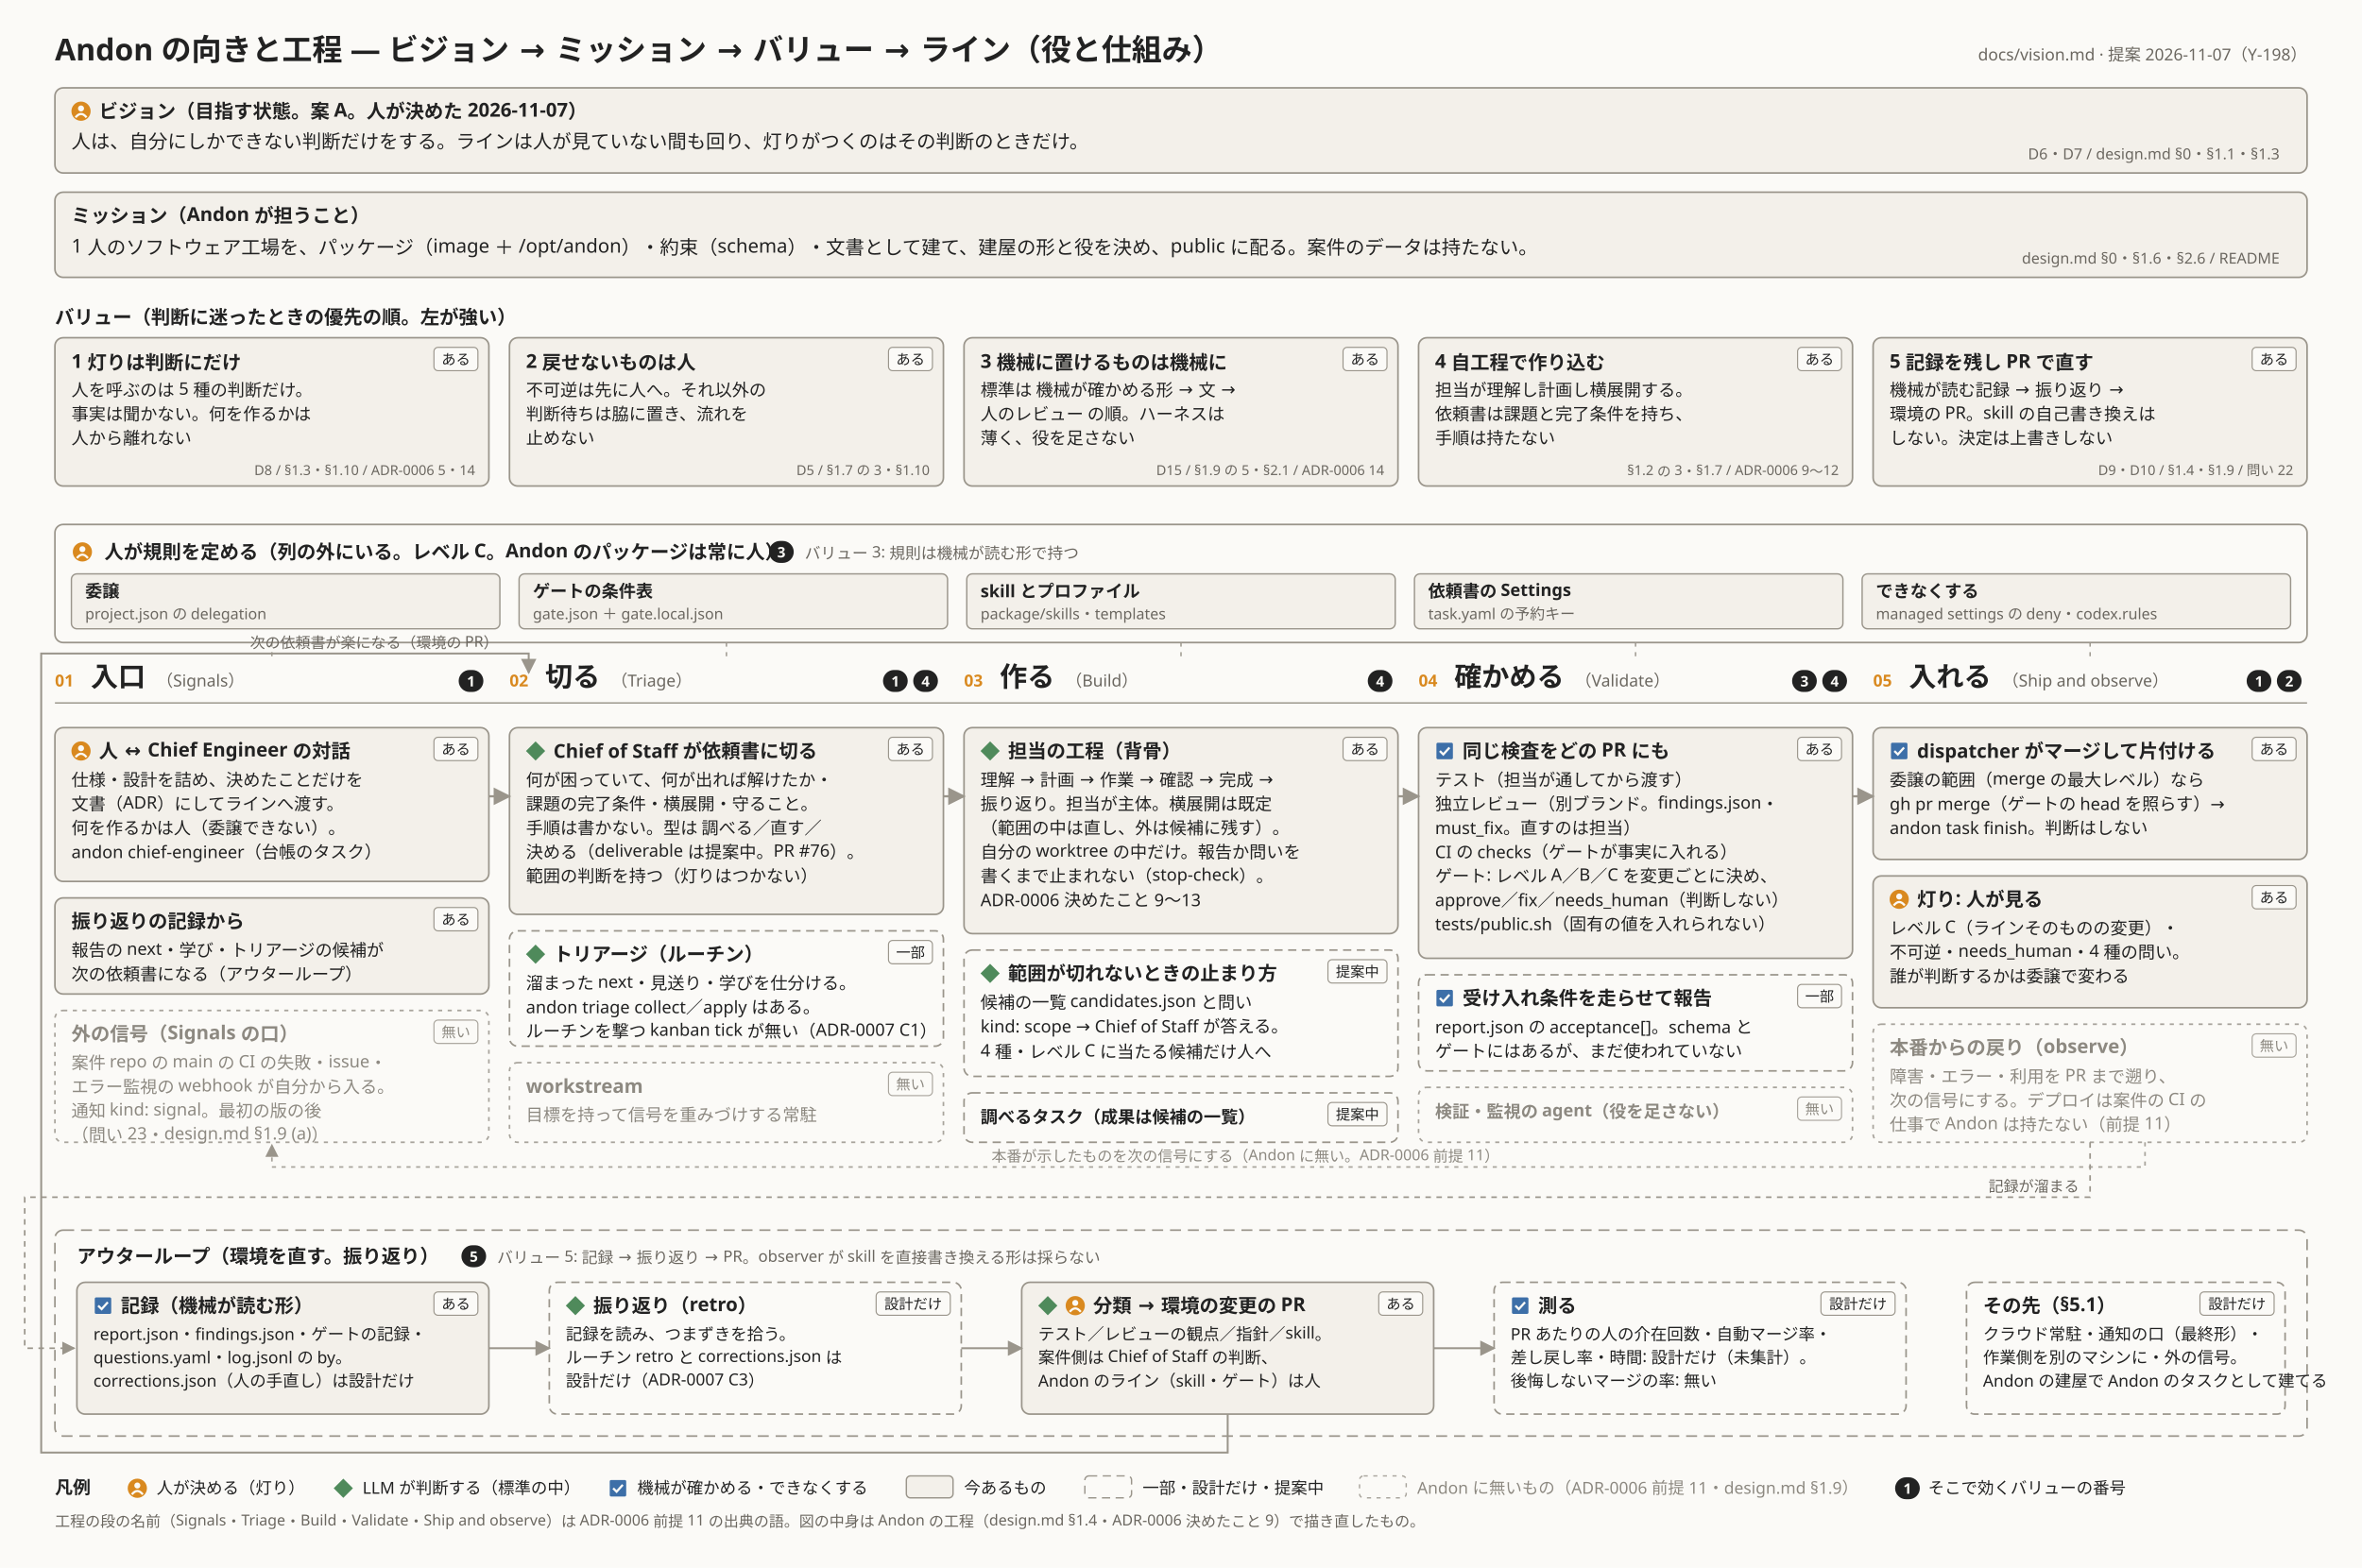
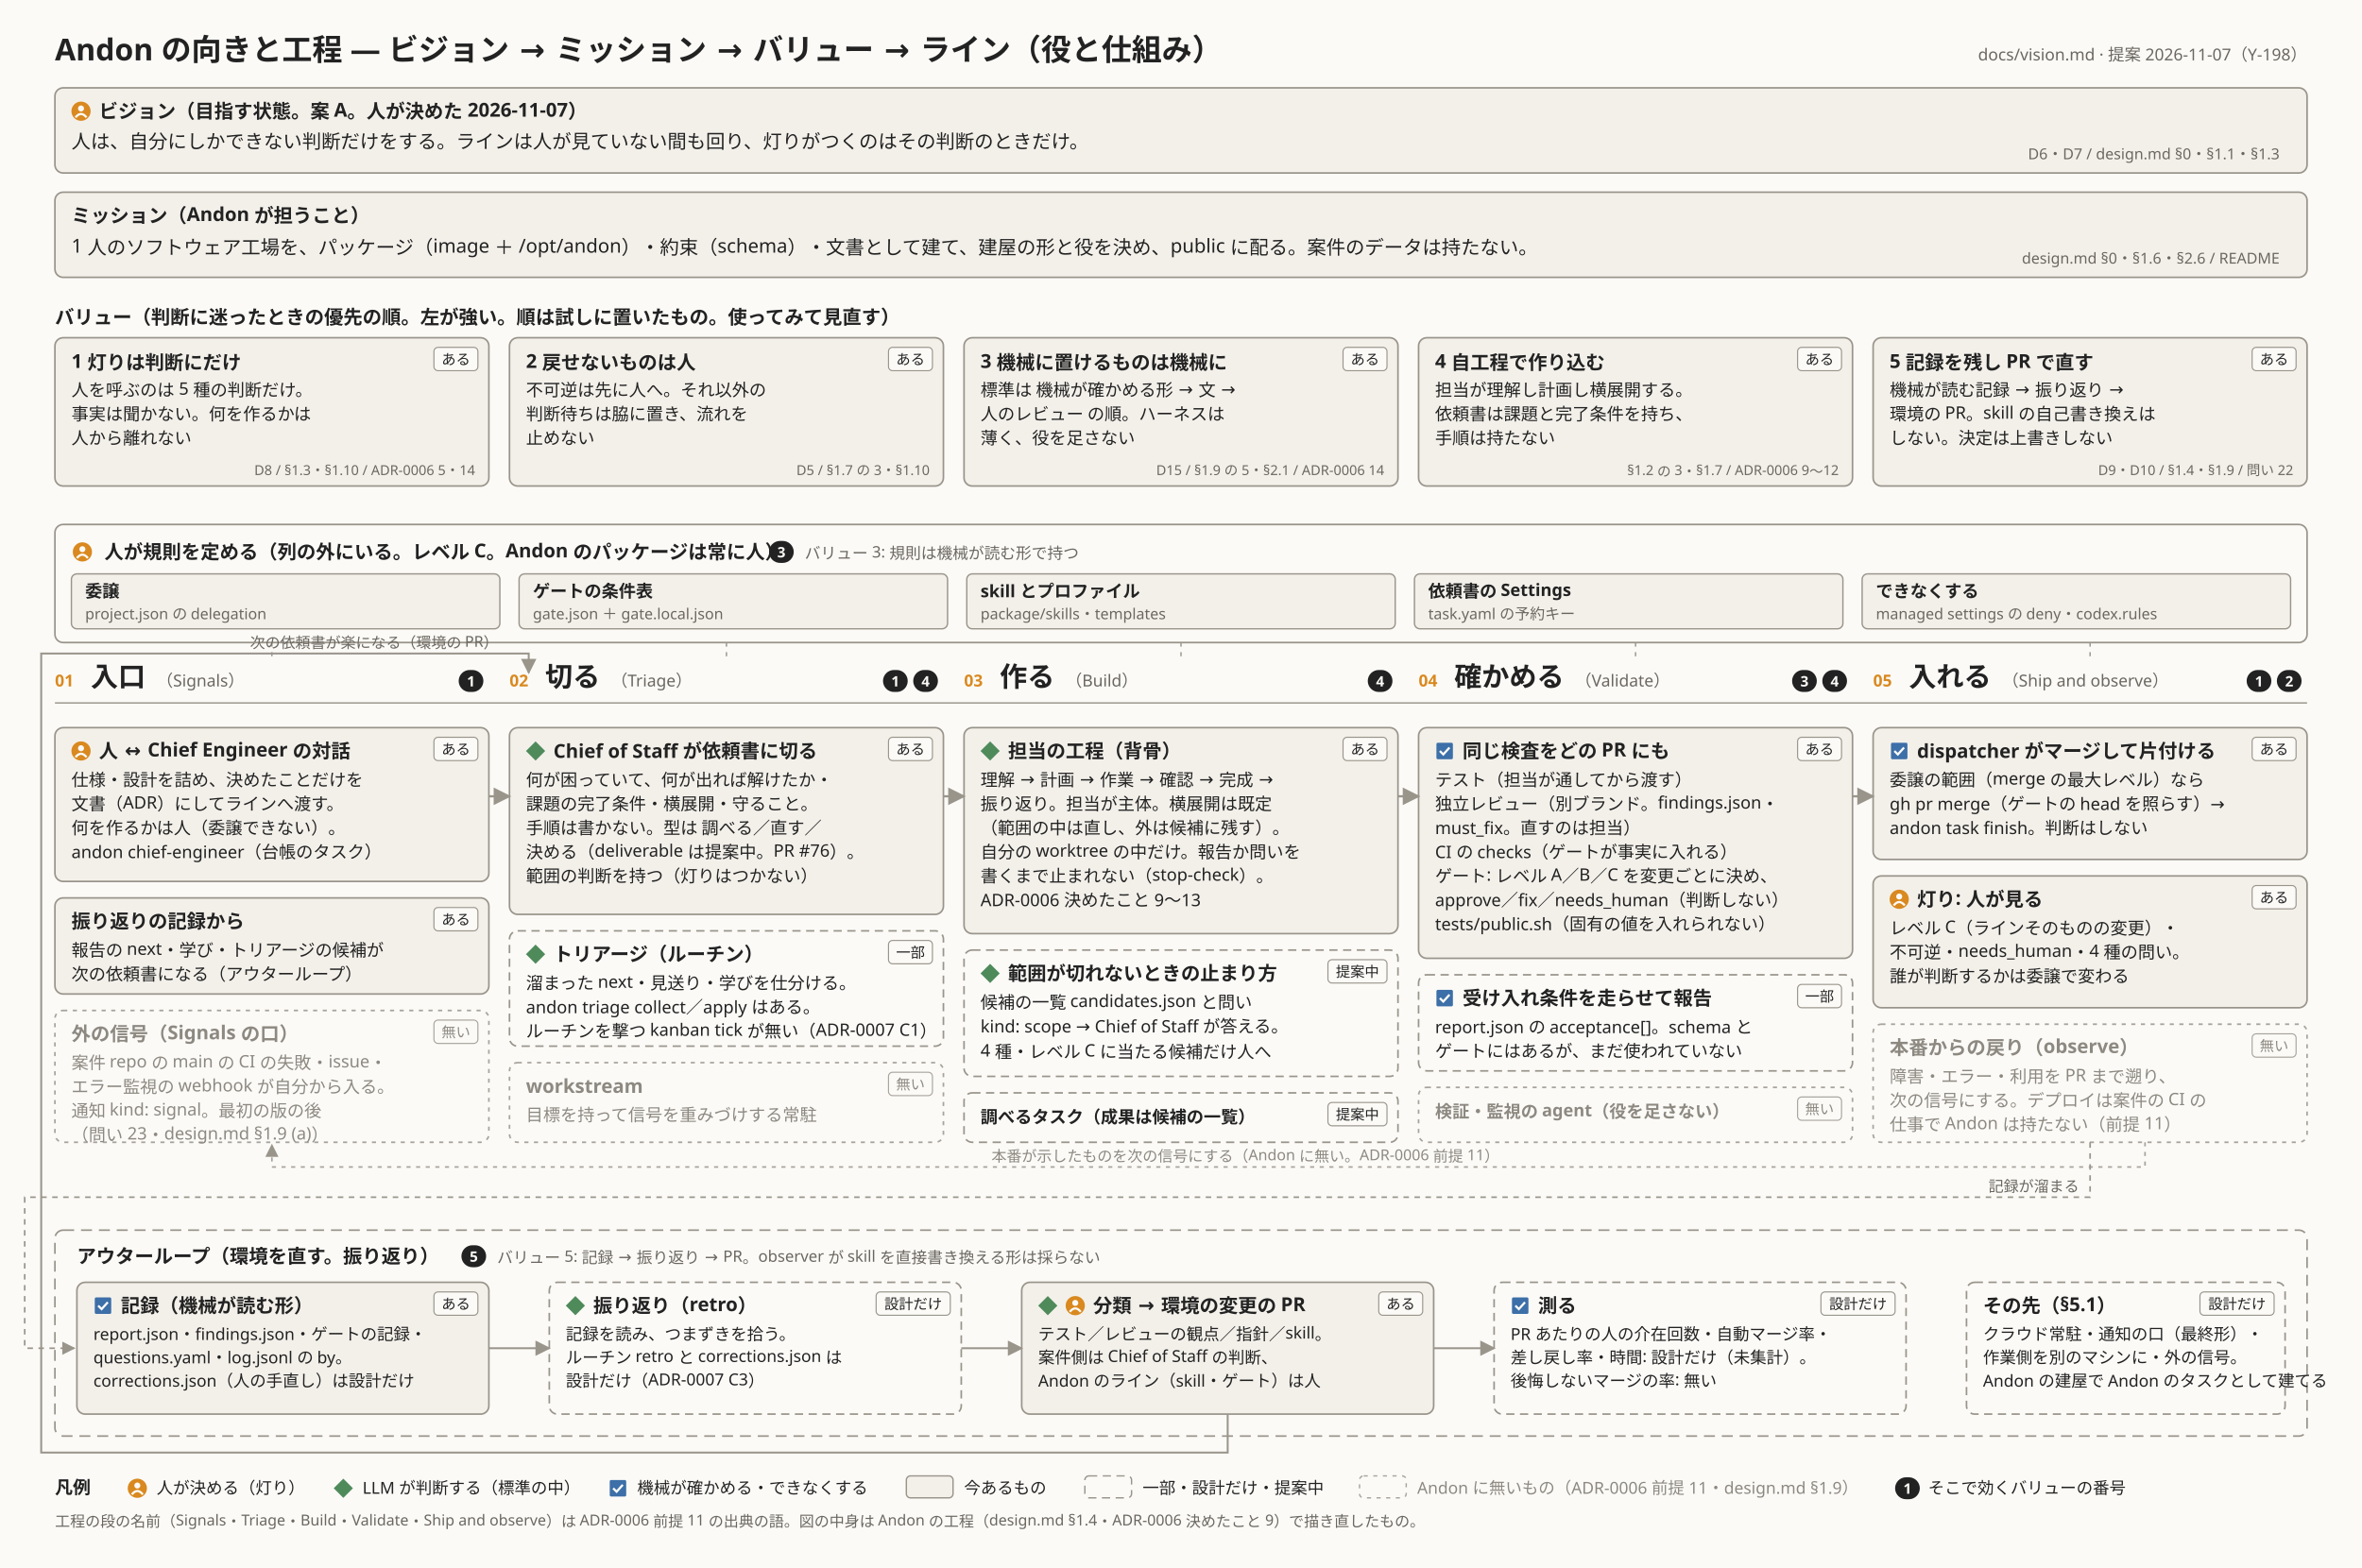
<svg xmlns="http://www.w3.org/2000/svg" width="1720" height="1142" viewBox="0 0 1720 1142" font-family="sans-serif">
  <defs>
    <marker id="ah" viewBox="0 0 10 10" refX="9" refY="5" markerWidth="8" markerHeight="8" orient="auto-start-reverse">
      <path d="M0 0 L10 5 L0 10 z" fill="#9a958b" />
    </marker>
  </defs>
  <rect width="1720" height="1142" fill="#fbfaf7" />
  <text x="40" y="44" font-size="22" font-weight="bold" fill="#222222" text-anchor="start" font-family="sans-serif">Andon の向きと工程 — ビジョン → ミッション → バリュー → ライン（役と仕組み）</text>
  <text x="1680" y="44" font-size="12" font-weight="normal" fill="#6b6760" text-anchor="end" font-family="sans-serif">docs/vision.md · 提案 2026-11-07（Y-198）</text>
  <rect x="40" y="64" width="1640" height="62" rx="6" fill="#f3f0ea" stroke="#9a958b" stroke-width="1.2" />
  <circle cx="59" cy="81" r="7" fill="#d9891f" />
  <circle cx="59" cy="79" r="2.2" fill="#fbfaf7" />
  <path d="M55 85.5 q4 -5 8 0" stroke="#fbfaf7" stroke-width="1.6" fill="none" />
  <text x="72" y="86" font-size="14" font-weight="bold" fill="#222222" text-anchor="start" font-family="sans-serif">ビジョン（目指す状態。案 A。人が決めた 2026-11-07）</text>
  <text x="52" y="108" font-size="14" font-weight="normal" fill="#222222" text-anchor="start" font-family="sans-serif">人は、自分にしかできない判断だけをする。ラインは人が見ていない間も回り、灯りがつくのはその判断のときだけ。</text>
  <text x="1660" y="116" font-size="11" font-weight="normal" fill="#6b6760" text-anchor="end" font-family="sans-serif">D6・D7 / design.md §0・§1.1・§1.3</text>
  <rect x="40" y="140" width="1640" height="62" rx="6" fill="#f3f0ea" stroke="#9a958b" stroke-width="1.2" />
  <text x="52" y="162" font-size="14" font-weight="bold" fill="#222222" text-anchor="start" font-family="sans-serif">ミッション（Andon が担うこと）</text>
  <text x="52" y="184" font-size="14" font-weight="normal" fill="#222222" text-anchor="start" font-family="sans-serif">1 人のソフトウェア工場を、パッケージ（image ＋ /opt/andon）・約束（schema）・文書として建て、建屋の形と役を決め、public に配る。案件のデータは持たない。</text>
  <text x="1660" y="192" font-size="11" font-weight="normal" fill="#6b6760" text-anchor="end" font-family="sans-serif">design.md §0・§1.6・§2.6 / README</text>
-   <text x="40" y="236" font-size="14" font-weight="bold" fill="#222222" text-anchor="start" font-family="sans-serif">バリュー（判断に迷ったときの優先の順。左が強い）</text>
+   <text x="40" y="236" font-size="14" font-weight="bold" fill="#222222" text-anchor="start" font-family="sans-serif">バリュー（判断に迷ったときの優先の順。左が強い。順は試しに置いたもの。使ってみて見直す）</text>
  <rect x="40" y="246" width="316" height="108" rx="6" fill="#f3f0ea" stroke="#9a958b" stroke-width="1.2" />
  <rect x="316" y="253" width="32" height="17" rx="3" fill="#fbfaf7" stroke="#9a958b" stroke-width="0.8" />
  <text x="332.0" y="265.5" font-size="10.5" font-weight="normal" fill="#222222" text-anchor="middle" font-family="sans-serif">ある</text>
  <text x="52" y="268" font-size="14" font-weight="bold" fill="#222222" text-anchor="start" font-family="sans-serif">1 灯りは判断にだけ</text>
  <text x="52" y="288.5" font-size="12.5" font-weight="normal" fill="#222222" text-anchor="start" font-family="sans-serif">人を呼ぶのは 5 種の判断だけ。</text>
  <text x="52" y="306.0" font-size="12.5" font-weight="normal" fill="#222222" text-anchor="start" font-family="sans-serif">事実は聞かない。何を作るかは</text>
  <text x="52" y="323.5" font-size="12.5" font-weight="normal" fill="#222222" text-anchor="start" font-family="sans-serif">人から離れない</text>
  <text x="346" y="346" font-size="10" font-weight="normal" fill="#6b6760" text-anchor="end" font-family="sans-serif">D8 / §1.3・§1.10 / ADR-0006 5・14</text>
  <rect x="371" y="246" width="316" height="108" rx="6" fill="#f3f0ea" stroke="#9a958b" stroke-width="1.2" />
  <rect x="647" y="253" width="32" height="17" rx="3" fill="#fbfaf7" stroke="#9a958b" stroke-width="0.8" />
  <text x="663.0" y="265.5" font-size="10.5" font-weight="normal" fill="#222222" text-anchor="middle" font-family="sans-serif">ある</text>
  <text x="383" y="268" font-size="14" font-weight="bold" fill="#222222" text-anchor="start" font-family="sans-serif">2 戻せないものは人</text>
  <text x="383" y="288.5" font-size="12.5" font-weight="normal" fill="#222222" text-anchor="start" font-family="sans-serif">不可逆は先に人へ。それ以外の</text>
  <text x="383" y="306.0" font-size="12.5" font-weight="normal" fill="#222222" text-anchor="start" font-family="sans-serif">判断待ちは脇に置き、流れを</text>
  <text x="383" y="323.5" font-size="12.5" font-weight="normal" fill="#222222" text-anchor="start" font-family="sans-serif">止めない</text>
  <text x="677" y="346" font-size="10" font-weight="normal" fill="#6b6760" text-anchor="end" font-family="sans-serif">D5 / §1.7 の 3・§1.10</text>
  <rect x="702" y="246" width="316" height="108" rx="6" fill="#f3f0ea" stroke="#9a958b" stroke-width="1.2" />
  <rect x="978" y="253" width="32" height="17" rx="3" fill="#fbfaf7" stroke="#9a958b" stroke-width="0.8" />
  <text x="994.0" y="265.5" font-size="10.5" font-weight="normal" fill="#222222" text-anchor="middle" font-family="sans-serif">ある</text>
  <text x="714" y="268" font-size="14" font-weight="bold" fill="#222222" text-anchor="start" font-family="sans-serif">3 機械に置けるものは機械に</text>
  <text x="714" y="288.5" font-size="12.5" font-weight="normal" fill="#222222" text-anchor="start" font-family="sans-serif">標準は 機械が確かめる形 → 文 →</text>
  <text x="714" y="306.0" font-size="12.5" font-weight="normal" fill="#222222" text-anchor="start" font-family="sans-serif">人のレビュー の順。ハーネスは</text>
  <text x="714" y="323.5" font-size="12.5" font-weight="normal" fill="#222222" text-anchor="start" font-family="sans-serif">薄く、役を足さない</text>
  <text x="1008" y="346" font-size="10" font-weight="normal" fill="#6b6760" text-anchor="end" font-family="sans-serif">D15 / §1.9 の 5・§2.1 / ADR-0006 14</text>
  <rect x="1033" y="246" width="316" height="108" rx="6" fill="#f3f0ea" stroke="#9a958b" stroke-width="1.2" />
  <rect x="1309" y="253" width="32" height="17" rx="3" fill="#fbfaf7" stroke="#9a958b" stroke-width="0.8" />
  <text x="1325.0" y="265.5" font-size="10.5" font-weight="normal" fill="#222222" text-anchor="middle" font-family="sans-serif">ある</text>
  <text x="1045" y="268" font-size="14" font-weight="bold" fill="#222222" text-anchor="start" font-family="sans-serif">4 自工程で作り込む</text>
  <text x="1045" y="288.5" font-size="12.5" font-weight="normal" fill="#222222" text-anchor="start" font-family="sans-serif">担当が理解し計画し横展開する。</text>
  <text x="1045" y="306.0" font-size="12.5" font-weight="normal" fill="#222222" text-anchor="start" font-family="sans-serif">依頼書は課題と完了条件を持ち、</text>
  <text x="1045" y="323.5" font-size="12.5" font-weight="normal" fill="#222222" text-anchor="start" font-family="sans-serif">手順は持たない</text>
  <text x="1339" y="346" font-size="10" font-weight="normal" fill="#6b6760" text-anchor="end" font-family="sans-serif">§1.2 の 3・§1.7 / ADR-0006 9〜12</text>
  <rect x="1364" y="246" width="316" height="108" rx="6" fill="#f3f0ea" stroke="#9a958b" stroke-width="1.2" />
  <rect x="1640" y="253" width="32" height="17" rx="3" fill="#fbfaf7" stroke="#9a958b" stroke-width="0.8" />
  <text x="1656.0" y="265.5" font-size="10.5" font-weight="normal" fill="#222222" text-anchor="middle" font-family="sans-serif">ある</text>
  <text x="1376" y="268" font-size="14" font-weight="bold" fill="#222222" text-anchor="start" font-family="sans-serif">5 記録を残し PR で直す</text>
  <text x="1376" y="288.5" font-size="12.5" font-weight="normal" fill="#222222" text-anchor="start" font-family="sans-serif">機械が読む記録 → 振り返り →</text>
  <text x="1376" y="306.0" font-size="12.5" font-weight="normal" fill="#222222" text-anchor="start" font-family="sans-serif">環境の PR。skill の自己書き換えは</text>
  <text x="1376" y="323.5" font-size="12.5" font-weight="normal" fill="#222222" text-anchor="start" font-family="sans-serif">しない。決定は上書きしない</text>
  <text x="1670" y="346" font-size="10" font-weight="normal" fill="#6b6760" text-anchor="end" font-family="sans-serif">D9・D10 / §1.4・§1.9 / 問い 22</text>
  <rect x="40" y="382" width="1640" height="86" rx="6" fill="none" stroke="#9a958b" stroke-width="1.2" />
  <circle cx="60" cy="402" r="7" fill="#d9891f" />
  <circle cx="60" cy="400" r="2.2" fill="#fbfaf7" />
  <path d="M56 406.5 q4 -5 8 0" stroke="#fbfaf7" stroke-width="1.6" fill="none" />
  <text x="76" y="407" font-size="14" font-weight="bold" fill="#222222" text-anchor="start" font-family="sans-serif">人が規則を定める（列の外にいる。レベル C。Andon のパッケージは常に人）</text>
  <rect x="560" y="394" width="18" height="16" rx="8" fill="#222222" />
  <text x="569" y="406" font-size="10.5" font-weight="bold" fill="#fbfaf7" text-anchor="middle" font-family="sans-serif">3</text>
  <text x="586" y="407" font-size="11.5" font-weight="normal" fill="#6b6760" text-anchor="start" font-family="sans-serif">バリュー 3: 規則は機械が読む形で持つ</text>
  <rect x="52.0" y="418" width="312.0" height="40" rx="4" fill="#f3f0ea" stroke="#9a958b" stroke-width="1" />
  <text x="62.0" y="435" font-size="12.5" font-weight="bold" fill="#222222" text-anchor="start" font-family="sans-serif">委譲</text>
  <text x="62.0" y="451" font-size="11" font-weight="normal" fill="#6b6760" text-anchor="start" font-family="sans-serif">project.json の delegation</text>
  <rect x="378.0" y="418" width="312.0" height="40" rx="4" fill="#f3f0ea" stroke="#9a958b" stroke-width="1" />
  <text x="388.0" y="435" font-size="12.5" font-weight="bold" fill="#222222" text-anchor="start" font-family="sans-serif">ゲートの条件表</text>
  <text x="388.0" y="451" font-size="11" font-weight="normal" fill="#6b6760" text-anchor="start" font-family="sans-serif">gate.json ＋ gate.local.json</text>
  <rect x="704.0" y="418" width="312.0" height="40" rx="4" fill="#f3f0ea" stroke="#9a958b" stroke-width="1" />
  <text x="714.0" y="435" font-size="12.5" font-weight="bold" fill="#222222" text-anchor="start" font-family="sans-serif">skill とプロファイル</text>
  <text x="714.0" y="451" font-size="11" font-weight="normal" fill="#6b6760" text-anchor="start" font-family="sans-serif">package/skills・templates</text>
  <rect x="1030.0" y="418" width="312.0" height="40" rx="4" fill="#f3f0ea" stroke="#9a958b" stroke-width="1" />
  <text x="1040.0" y="435" font-size="12.5" font-weight="bold" fill="#222222" text-anchor="start" font-family="sans-serif">依頼書の Settings</text>
  <text x="1040.0" y="451" font-size="11" font-weight="normal" fill="#6b6760" text-anchor="start" font-family="sans-serif">task.yaml の予約キー</text>
  <rect x="1356.0" y="418" width="312.0" height="40" rx="4" fill="#f3f0ea" stroke="#9a958b" stroke-width="1" />
  <text x="1366.0" y="435" font-size="12.5" font-weight="bold" fill="#222222" text-anchor="start" font-family="sans-serif">できなくする</text>
  <text x="1366.0" y="451" font-size="11" font-weight="normal" fill="#6b6760" text-anchor="start" font-family="sans-serif">managed settings の deny・codex.rules</text>
  <path d="M198.0 468 L198.0 482" stroke="#9a958b" stroke-width="1" fill="none" stroke-dasharray="3,4" />
  <text x="40" y="500" font-size="12" font-weight="bold" fill="#d9891f" text-anchor="start" font-family="sans-serif">01</text>
  <text x="66" y="500" font-size="20" font-weight="bold" fill="#222222" text-anchor="start" font-family="sans-serif">入口</text>
  <text x="114" y="500" font-size="12" font-weight="normal" fill="#6b6760" text-anchor="start" font-family="sans-serif">（Signals）</text>
  <rect x="334" y="488" width="18" height="16" rx="8" fill="#222222" />
  <text x="343" y="500" font-size="10.5" font-weight="bold" fill="#fbfaf7" text-anchor="middle" font-family="sans-serif">1</text>
  <path d="M529.0 468 L529.0 482" stroke="#9a958b" stroke-width="1" fill="none" stroke-dasharray="3,4" />
  <text x="371" y="500" font-size="12" font-weight="bold" fill="#d9891f" text-anchor="start" font-family="sans-serif">02</text>
  <text x="397" y="500" font-size="20" font-weight="bold" fill="#222222" text-anchor="start" font-family="sans-serif">切る</text>
  <text x="445" y="500" font-size="12" font-weight="normal" fill="#6b6760" text-anchor="start" font-family="sans-serif">（Triage）</text>
  <rect x="643" y="488" width="18" height="16" rx="8" fill="#222222" />
  <text x="652" y="500" font-size="10.5" font-weight="bold" fill="#fbfaf7" text-anchor="middle" font-family="sans-serif">1</text>
  <rect x="665" y="488" width="18" height="16" rx="8" fill="#222222" />
  <text x="674" y="500" font-size="10.5" font-weight="bold" fill="#fbfaf7" text-anchor="middle" font-family="sans-serif">4</text>
  <path d="M860.0 468 L860.0 482" stroke="#9a958b" stroke-width="1" fill="none" stroke-dasharray="3,4" />
  <text x="702" y="500" font-size="12" font-weight="bold" fill="#d9891f" text-anchor="start" font-family="sans-serif">03</text>
  <text x="728" y="500" font-size="20" font-weight="bold" fill="#222222" text-anchor="start" font-family="sans-serif">作る</text>
  <text x="776" y="500" font-size="12" font-weight="normal" fill="#6b6760" text-anchor="start" font-family="sans-serif">（Build）</text>
  <rect x="996" y="488" width="18" height="16" rx="8" fill="#222222" />
  <text x="1005" y="500" font-size="10.5" font-weight="bold" fill="#fbfaf7" text-anchor="middle" font-family="sans-serif">4</text>
  <path d="M1191.0 468 L1191.0 482" stroke="#9a958b" stroke-width="1" fill="none" stroke-dasharray="3,4" />
  <text x="1033" y="500" font-size="12" font-weight="bold" fill="#d9891f" text-anchor="start" font-family="sans-serif">04</text>
  <text x="1059" y="500" font-size="20" font-weight="bold" fill="#222222" text-anchor="start" font-family="sans-serif">確かめる</text>
  <text x="1147" y="500" font-size="12" font-weight="normal" fill="#6b6760" text-anchor="start" font-family="sans-serif">（Validate）</text>
  <rect x="1305" y="488" width="18" height="16" rx="8" fill="#222222" />
  <text x="1314" y="500" font-size="10.5" font-weight="bold" fill="#fbfaf7" text-anchor="middle" font-family="sans-serif">3</text>
  <rect x="1327" y="488" width="18" height="16" rx="8" fill="#222222" />
  <text x="1336" y="500" font-size="10.5" font-weight="bold" fill="#fbfaf7" text-anchor="middle" font-family="sans-serif">4</text>
  <path d="M1522.0 468 L1522.0 482" stroke="#9a958b" stroke-width="1" fill="none" stroke-dasharray="3,4" />
  <text x="1364" y="500" font-size="12" font-weight="bold" fill="#d9891f" text-anchor="start" font-family="sans-serif">05</text>
  <text x="1390" y="500" font-size="20" font-weight="bold" fill="#222222" text-anchor="start" font-family="sans-serif">入れる</text>
  <text x="1458" y="500" font-size="12" font-weight="normal" fill="#6b6760" text-anchor="start" font-family="sans-serif">（Ship and observe）</text>
  <rect x="1636" y="488" width="18" height="16" rx="8" fill="#222222" />
  <text x="1645" y="500" font-size="10.5" font-weight="bold" fill="#fbfaf7" text-anchor="middle" font-family="sans-serif">1</text>
  <rect x="1658" y="488" width="18" height="16" rx="8" fill="#222222" />
  <text x="1667" y="500" font-size="10.5" font-weight="bold" fill="#fbfaf7" text-anchor="middle" font-family="sans-serif">2</text>
  <path d="M40 512 L1680 512" stroke="#9a958b" stroke-width="1" />
  <rect x="40" y="530" width="316" height="112" rx="6" fill="#f3f0ea" stroke="#9a958b" stroke-width="1.2" />
  <rect x="316" y="537" width="32" height="17" rx="3" fill="#fbfaf7" stroke="#9a958b" stroke-width="0.8" />
  <text x="332.0" y="549.5" font-size="10.5" font-weight="normal" fill="#222222" text-anchor="middle" font-family="sans-serif">ある</text>
  <circle cx="59" cy="547" r="7" fill="#d9891f" />
  <circle cx="59" cy="545" r="2.2" fill="#fbfaf7" />
  <path d="M55 551.5 q4 -5 8 0" stroke="#fbfaf7" stroke-width="1.6" fill="none" />
  <text x="72" y="552" font-size="14" font-weight="bold" fill="#222222" text-anchor="start" font-family="sans-serif">人 ↔ Chief Engineer の対話</text>
  <text x="52" y="572.5" font-size="12.5" font-weight="normal" fill="#222222" text-anchor="start" font-family="sans-serif">仕様・設計を詰め、決めたことだけを</text>
  <text x="52" y="590.0" font-size="12.5" font-weight="normal" fill="#222222" text-anchor="start" font-family="sans-serif">文書（ADR）にしてラインへ渡す。</text>
  <text x="52" y="607.5" font-size="12.5" font-weight="normal" fill="#222222" text-anchor="start" font-family="sans-serif">何を作るかは人（委譲できない）。</text>
  <text x="52" y="625.0" font-size="12.5" font-weight="normal" fill="#222222" text-anchor="start" font-family="sans-serif">andon chief-engineer（台帳のタスク）</text>
  <rect x="40" y="654" width="316" height="70" rx="6" fill="#f3f0ea" stroke="#9a958b" stroke-width="1.2" />
  <rect x="316" y="661" width="32" height="17" rx="3" fill="#fbfaf7" stroke="#9a958b" stroke-width="0.8" />
  <text x="332.0" y="673.5" font-size="10.5" font-weight="normal" fill="#222222" text-anchor="middle" font-family="sans-serif">ある</text>
  <text x="52" y="676" font-size="14" font-weight="bold" fill="#222222" text-anchor="start" font-family="sans-serif">振り返りの記録から</text>
  <text x="52" y="696.5" font-size="12.5" font-weight="normal" fill="#222222" text-anchor="start" font-family="sans-serif">報告の next・学び・トリアージの候補が</text>
  <text x="52" y="714.0" font-size="12.5" font-weight="normal" fill="#222222" text-anchor="start" font-family="sans-serif">次の依頼書になる（アウターループ）</text>
  <rect x="40" y="736" width="316" height="96" rx="6" fill="none" stroke="#a8a49c" stroke-width="1.2" stroke-dasharray="3,4" />
  <rect x="316" y="743" width="32" height="17" rx="3" fill="#fbfaf7" stroke="#a8a49c" stroke-width="0.8" />
  <text x="332.0" y="755.5" font-size="10.5" font-weight="normal" fill="#8d8981" text-anchor="middle" font-family="sans-serif">無い</text>
  <text x="52" y="758" font-size="14" font-weight="bold" fill="#8d8981" text-anchor="start" font-family="sans-serif">外の信号（Signals の口）</text>
  <text x="52" y="778.5" font-size="12.5" font-weight="normal" fill="#8d8981" text-anchor="start" font-family="sans-serif">案件 repo の main の CI の失敗・issue・</text>
  <text x="52" y="796.0" font-size="12.5" font-weight="normal" fill="#8d8981" text-anchor="start" font-family="sans-serif">エラー監視の webhook が自分から入る。</text>
  <text x="52" y="813.5" font-size="12.5" font-weight="normal" fill="#8d8981" text-anchor="start" font-family="sans-serif">通知 kind: signal。最初の版の後</text>
  <text x="52" y="831.0" font-size="12.5" font-weight="normal" fill="#8d8981" text-anchor="start" font-family="sans-serif">（問い 23・design.md §1.9 (a)）</text>
  <rect x="371" y="530" width="316" height="136" rx="6" fill="#f3f0ea" stroke="#9a958b" stroke-width="1.2" />
  <rect x="647" y="537" width="32" height="17" rx="3" fill="#fbfaf7" stroke="#9a958b" stroke-width="0.8" />
  <text x="663.0" y="549.5" font-size="10.5" font-weight="normal" fill="#222222" text-anchor="middle" font-family="sans-serif">ある</text>
  <path d="M390 540 L397 547 L390 554 L383 547 Z" fill="#4f8a5b" />
  <text x="403" y="552" font-size="14" font-weight="bold" fill="#222222" text-anchor="start" font-family="sans-serif">Chief of Staff が依頼書に切る</text>
  <text x="383" y="572.5" font-size="12.5" font-weight="normal" fill="#222222" text-anchor="start" font-family="sans-serif">何が困っていて、何が出れば解けたか・</text>
  <text x="383" y="590.0" font-size="12.5" font-weight="normal" fill="#222222" text-anchor="start" font-family="sans-serif">課題の完了条件・横展開・守ること。</text>
  <text x="383" y="607.5" font-size="12.5" font-weight="normal" fill="#222222" text-anchor="start" font-family="sans-serif">手順は書かない。型は 調べる／直す／</text>
  <text x="383" y="625.0" font-size="12.5" font-weight="normal" fill="#222222" text-anchor="start" font-family="sans-serif">決める（deliverable は提案中。PR #76）。</text>
  <text x="383" y="642.5" font-size="12.5" font-weight="normal" fill="#222222" text-anchor="start" font-family="sans-serif">範囲の判断を持つ（灯りはつかない）</text>
  <rect x="371" y="678" width="316" height="84" rx="6" fill="#fbfaf7" stroke="#9a958b" stroke-width="1.2" stroke-dasharray="6,4" />
  <rect x="647" y="685" width="32" height="17" rx="3" fill="#fbfaf7" stroke="#9a958b" stroke-width="0.8" />
  <text x="663.0" y="697.5" font-size="10.5" font-weight="normal" fill="#222222" text-anchor="middle" font-family="sans-serif">一部</text>
  <path d="M390 688 L397 695 L390 702 L383 695 Z" fill="#4f8a5b" />
  <text x="403" y="700" font-size="14" font-weight="bold" fill="#222222" text-anchor="start" font-family="sans-serif">トリアージ（ルーチン）</text>
  <text x="383" y="720.5" font-size="12.5" font-weight="normal" fill="#222222" text-anchor="start" font-family="sans-serif">溜まった next・見送り・学びを仕分ける。</text>
  <text x="383" y="738.0" font-size="12.5" font-weight="normal" fill="#222222" text-anchor="start" font-family="sans-serif">andon triage collect／apply はある。</text>
  <text x="383" y="755.5" font-size="12.5" font-weight="normal" fill="#222222" text-anchor="start" font-family="sans-serif">ルーチンを撃つ kanban tick が無い（ADR-0007 C1）</text>
  <rect x="371" y="774" width="316" height="58" rx="6" fill="none" stroke="#a8a49c" stroke-width="1.2" stroke-dasharray="3,4" />
  <rect x="647" y="781" width="32" height="17" rx="3" fill="#fbfaf7" stroke="#a8a49c" stroke-width="0.8" />
  <text x="663.0" y="793.5" font-size="10.5" font-weight="normal" fill="#8d8981" text-anchor="middle" font-family="sans-serif">無い</text>
  <text x="383" y="796" font-size="14" font-weight="bold" fill="#8d8981" text-anchor="start" font-family="sans-serif">workstream</text>
  <text x="383" y="816.5" font-size="12.5" font-weight="normal" fill="#8d8981" text-anchor="start" font-family="sans-serif">目標を持って信号を重みづけする常駐</text>
  <rect x="702" y="530" width="316" height="150" rx="6" fill="#f3f0ea" stroke="#9a958b" stroke-width="1.2" />
  <rect x="978" y="537" width="32" height="17" rx="3" fill="#fbfaf7" stroke="#9a958b" stroke-width="0.8" />
  <text x="994.0" y="549.5" font-size="10.5" font-weight="normal" fill="#222222" text-anchor="middle" font-family="sans-serif">ある</text>
  <path d="M721 540 L728 547 L721 554 L714 547 Z" fill="#4f8a5b" />
  <text x="734" y="552" font-size="14" font-weight="bold" fill="#222222" text-anchor="start" font-family="sans-serif">担当の工程（背骨）</text>
  <text x="714" y="572.5" font-size="12.5" font-weight="normal" fill="#222222" text-anchor="start" font-family="sans-serif">理解 → 計画 → 作業 → 確認 → 完成 →</text>
  <text x="714" y="590.0" font-size="12.5" font-weight="normal" fill="#222222" text-anchor="start" font-family="sans-serif">振り返り。担当が主体。横展開は既定</text>
  <text x="714" y="607.5" font-size="12.5" font-weight="normal" fill="#222222" text-anchor="start" font-family="sans-serif">（範囲の中は直し、外は候補に残す）。</text>
  <text x="714" y="625.0" font-size="12.5" font-weight="normal" fill="#222222" text-anchor="start" font-family="sans-serif">自分の worktree の中だけ。報告か問いを</text>
  <text x="714" y="642.5" font-size="12.5" font-weight="normal" fill="#222222" text-anchor="start" font-family="sans-serif">書くまで止まれない（stop-check）。</text>
  <text x="714" y="660.0" font-size="12.5" font-weight="normal" fill="#222222" text-anchor="start" font-family="sans-serif">ADR-0006 決めたこと 9〜13</text>
  <rect x="702" y="692" width="316" height="92" rx="6" fill="#fbfaf7" stroke="#9a958b" stroke-width="1.2" stroke-dasharray="6,4" />
  <rect x="967" y="699" width="43" height="17" rx="3" fill="#fbfaf7" stroke="#9a958b" stroke-width="0.8" />
  <text x="988.5" y="711.5" font-size="10.5" font-weight="normal" fill="#222222" text-anchor="middle" font-family="sans-serif">提案中</text>
  <path d="M721 702 L728 709 L721 716 L714 709 Z" fill="#4f8a5b" />
  <text x="734" y="714" font-size="14" font-weight="bold" fill="#222222" text-anchor="start" font-family="sans-serif">範囲が切れないときの止まり方</text>
  <text x="714" y="734.5" font-size="12.5" font-weight="normal" fill="#222222" text-anchor="start" font-family="sans-serif">候補の一覧 candidates.json と問い</text>
  <text x="714" y="752.0" font-size="12.5" font-weight="normal" fill="#222222" text-anchor="start" font-family="sans-serif">kind: scope → Chief of Staff が答える。</text>
  <text x="714" y="769.5" font-size="12.5" font-weight="normal" fill="#222222" text-anchor="start" font-family="sans-serif">4 種・レベル C に当たる候補だけ人へ</text>
  <rect x="702" y="796" width="316" height="36" rx="6" fill="#fbfaf7" stroke="#9a958b" stroke-width="1.2" stroke-dasharray="6,4" />
  <rect x="967" y="803" width="43" height="17" rx="3" fill="#fbfaf7" stroke="#9a958b" stroke-width="0.8" />
  <text x="988.5" y="815.5" font-size="10.5" font-weight="normal" fill="#222222" text-anchor="middle" font-family="sans-serif">提案中</text>
  <text x="714" y="818" font-size="12.5" font-weight="bold" fill="#222222" text-anchor="start" font-family="sans-serif">調べるタスク（成果は候補の一覧）</text>
  <rect x="1033" y="530" width="316" height="168" rx="6" fill="#f3f0ea" stroke="#9a958b" stroke-width="1.2" />
  <rect x="1309" y="537" width="32" height="17" rx="3" fill="#fbfaf7" stroke="#9a958b" stroke-width="0.8" />
  <text x="1325.0" y="549.5" font-size="10.5" font-weight="normal" fill="#222222" text-anchor="middle" font-family="sans-serif">ある</text>
  <rect x="1046" y="541" width="12" height="12" fill="#3d6fa8" rx="1" />
  <path d="M1048.5 547 l2.5 2.5 l4.5 -5" stroke="#fbfaf7" stroke-width="1.6" fill="none" />
  <text x="1065" y="552" font-size="14" font-weight="bold" fill="#222222" text-anchor="start" font-family="sans-serif">同じ検査をどの PR にも</text>
  <text x="1045" y="572.5" font-size="12.5" font-weight="normal" fill="#222222" text-anchor="start" font-family="sans-serif">テスト（担当が通してから渡す）</text>
  <text x="1045" y="590.0" font-size="12.5" font-weight="normal" fill="#222222" text-anchor="start" font-family="sans-serif">独立レビュー（別ブランド。findings.json・</text>
  <text x="1045" y="607.5" font-size="12.5" font-weight="normal" fill="#222222" text-anchor="start" font-family="sans-serif">must_fix。直すのは担当）</text>
  <text x="1045" y="625.0" font-size="12.5" font-weight="normal" fill="#222222" text-anchor="start" font-family="sans-serif">CI の checks（ゲートが事実に入れる）</text>
  <text x="1045" y="642.5" font-size="12.5" font-weight="normal" fill="#222222" text-anchor="start" font-family="sans-serif">ゲート: レベル A／B／C を変更ごとに決め、</text>
  <text x="1045" y="660.0" font-size="12.5" font-weight="normal" fill="#222222" text-anchor="start" font-family="sans-serif">approve／fix／needs_human（判断しない）</text>
  <text x="1045" y="677.5" font-size="12.5" font-weight="normal" fill="#222222" text-anchor="start" font-family="sans-serif">tests/public.sh（固有の値を入れられない）</text>
  <rect x="1033" y="710" width="316" height="70" rx="6" fill="#fbfaf7" stroke="#9a958b" stroke-width="1.2" stroke-dasharray="6,4" />
  <rect x="1309" y="717" width="32" height="17" rx="3" fill="#fbfaf7" stroke="#9a958b" stroke-width="0.8" />
  <text x="1325.0" y="729.5" font-size="10.5" font-weight="normal" fill="#222222" text-anchor="middle" font-family="sans-serif">一部</text>
  <rect x="1046" y="721" width="12" height="12" fill="#3d6fa8" rx="1" />
  <path d="M1048.5 727 l2.5 2.5 l4.5 -5" stroke="#fbfaf7" stroke-width="1.6" fill="none" />
  <text x="1065" y="732" font-size="14" font-weight="bold" fill="#222222" text-anchor="start" font-family="sans-serif">受け入れ条件を走らせて報告</text>
  <text x="1045" y="752.5" font-size="12.5" font-weight="normal" fill="#222222" text-anchor="start" font-family="sans-serif">report.json の acceptance[]。schema と</text>
  <text x="1045" y="770.0" font-size="12.5" font-weight="normal" fill="#222222" text-anchor="start" font-family="sans-serif">ゲートにはあるが、まだ使われていない</text>
  <rect x="1033" y="792" width="316" height="40" rx="6" fill="none" stroke="#a8a49c" stroke-width="1.2" stroke-dasharray="3,4" />
  <rect x="1309" y="799" width="32" height="17" rx="3" fill="#fbfaf7" stroke="#a8a49c" stroke-width="0.8" />
  <text x="1325.0" y="811.5" font-size="10.5" font-weight="normal" fill="#8d8981" text-anchor="middle" font-family="sans-serif">無い</text>
  <text x="1045" y="814" font-size="12.5" font-weight="bold" fill="#8d8981" text-anchor="start" font-family="sans-serif">検証・監視の agent（役を足さない）</text>
  <rect x="1364" y="530" width="316" height="96" rx="6" fill="#f3f0ea" stroke="#9a958b" stroke-width="1.2" />
  <rect x="1640" y="537" width="32" height="17" rx="3" fill="#fbfaf7" stroke="#9a958b" stroke-width="0.8" />
  <text x="1656.0" y="549.5" font-size="10.5" font-weight="normal" fill="#222222" text-anchor="middle" font-family="sans-serif">ある</text>
  <rect x="1377" y="541" width="12" height="12" fill="#3d6fa8" rx="1" />
  <path d="M1379.5 547 l2.5 2.5 l4.5 -5" stroke="#fbfaf7" stroke-width="1.6" fill="none" />
  <text x="1396" y="552" font-size="14" font-weight="bold" fill="#222222" text-anchor="start" font-family="sans-serif">dispatcher がマージして片付ける</text>
  <text x="1376" y="572.5" font-size="12.5" font-weight="normal" fill="#222222" text-anchor="start" font-family="sans-serif">委譲の範囲（merge の最大レベル）なら</text>
  <text x="1376" y="590.0" font-size="12.5" font-weight="normal" fill="#222222" text-anchor="start" font-family="sans-serif">gh pr merge（ゲートの head を照らす）→</text>
  <text x="1376" y="607.5" font-size="12.5" font-weight="normal" fill="#222222" text-anchor="start" font-family="sans-serif">andon task finish。判断はしない</text>
  <rect x="1364" y="638" width="316" height="96" rx="6" fill="#f3f0ea" stroke="#9a958b" stroke-width="1.2" />
  <rect x="1640" y="645" width="32" height="17" rx="3" fill="#fbfaf7" stroke="#9a958b" stroke-width="0.8" />
  <text x="1656.0" y="657.5" font-size="10.5" font-weight="normal" fill="#222222" text-anchor="middle" font-family="sans-serif">ある</text>
  <circle cx="1383" cy="655" r="7" fill="#d9891f" />
  <circle cx="1383" cy="653" r="2.2" fill="#fbfaf7" />
  <path d="M1379 659.5 q4 -5 8 0" stroke="#fbfaf7" stroke-width="1.6" fill="none" />
  <text x="1396" y="660" font-size="14" font-weight="bold" fill="#222222" text-anchor="start" font-family="sans-serif">灯り: 人が見る</text>
  <text x="1376" y="680.5" font-size="12.5" font-weight="normal" fill="#222222" text-anchor="start" font-family="sans-serif">レベル C（ラインそのものの変更）・</text>
  <text x="1376" y="698.0" font-size="12.5" font-weight="normal" fill="#222222" text-anchor="start" font-family="sans-serif">不可逆・needs_human・4 種の問い。</text>
  <text x="1376" y="715.5" font-size="12.5" font-weight="normal" fill="#222222" text-anchor="start" font-family="sans-serif">誰が判断するかは委譲で変わる</text>
  <rect x="1364" y="746" width="316" height="86" rx="6" fill="none" stroke="#a8a49c" stroke-width="1.2" stroke-dasharray="3,4" />
  <rect x="1640" y="753" width="32" height="17" rx="3" fill="#fbfaf7" stroke="#a8a49c" stroke-width="0.8" />
  <text x="1656.0" y="765.5" font-size="10.5" font-weight="normal" fill="#8d8981" text-anchor="middle" font-family="sans-serif">無い</text>
  <text x="1376" y="768" font-size="14" font-weight="bold" fill="#8d8981" text-anchor="start" font-family="sans-serif">本番からの戻り（observe）</text>
  <text x="1376" y="788.5" font-size="12.5" font-weight="normal" fill="#8d8981" text-anchor="start" font-family="sans-serif">障害・エラー・利用を PR まで遡り、</text>
  <text x="1376" y="806.0" font-size="12.5" font-weight="normal" fill="#8d8981" text-anchor="start" font-family="sans-serif">次の信号にする。デプロイは案件の CI の</text>
  <text x="1376" y="823.5" font-size="12.5" font-weight="normal" fill="#8d8981" text-anchor="start" font-family="sans-serif">仕事で Andon は持たない（前提 11）</text>
  <path d="M356 580 L371 580" stroke="#9a958b" stroke-width="1.6" fill="none" marker-end="url(#ah)" />
  <path d="M687 580 L702 580" stroke="#9a958b" stroke-width="1.6" fill="none" marker-end="url(#ah)" />
  <path d="M1018 580 L1033 580" stroke="#9a958b" stroke-width="1.6" fill="none" marker-end="url(#ah)" />
  <path d="M1349 580 L1364 580" stroke="#9a958b" stroke-width="1.6" fill="none" marker-end="url(#ah)" />
  <rect x="40" y="896" width="1640" height="150" rx="6" fill="none" stroke="#9a958b" stroke-width="1.2" stroke-dasharray="8,5" />
  <text x="56" y="920" font-size="14" font-weight="bold" fill="#222222" text-anchor="start" font-family="sans-serif">アウターループ（環境を直す。振り返り）</text>
  <rect x="336" y="907" width="18" height="16" rx="8" fill="#222222" />
  <text x="345" y="919" font-size="10.5" font-weight="bold" fill="#fbfaf7" text-anchor="middle" font-family="sans-serif">5</text>
  <text x="362" y="920" font-size="11.5" font-weight="normal" fill="#6b6760" text-anchor="start" font-family="sans-serif">バリュー 5: 記録 → 振り返り → PR。observer が skill を直接書き換える形は採らない</text>
  <rect x="56" y="934" width="300" height="96" rx="6" fill="#f3f0ea" stroke="#9a958b" stroke-width="1.2" />
  <rect x="316" y="941" width="32" height="17" rx="3" fill="#fbfaf7" stroke="#9a958b" stroke-width="0.8" />
  <text x="332.0" y="953.5" font-size="10.5" font-weight="normal" fill="#222222" text-anchor="middle" font-family="sans-serif">ある</text>
  <rect x="69" y="945" width="12" height="12" fill="#3d6fa8" rx="1" />
  <path d="M71.5 951 l2.5 2.5 l4.5 -5" stroke="#fbfaf7" stroke-width="1.6" fill="none" />
  <text x="88" y="956" font-size="14" font-weight="bold" fill="#222222" text-anchor="start" font-family="sans-serif">記録（機械が読む形）</text>
  <text x="68" y="976" font-size="12" font-weight="normal" fill="#222222" text-anchor="start" font-family="sans-serif">report.json・findings.json・ゲートの記録・</text>
  <text x="68" y="993" font-size="12" font-weight="normal" fill="#222222" text-anchor="start" font-family="sans-serif">questions.yaml・log.jsonl の by。</text>
  <text x="68" y="1010" font-size="12" font-weight="normal" fill="#222222" text-anchor="start" font-family="sans-serif">corrections.json（人の手直し）は設計だけ</text>
  <rect x="400" y="934" width="300" height="96" rx="6" fill="#fbfaf7" stroke="#9a958b" stroke-width="1.2" stroke-dasharray="6,4" />
  <rect x="638" y="941" width="54" height="17" rx="3" fill="#fbfaf7" stroke="#9a958b" stroke-width="0.8" />
  <text x="665.0" y="953.5" font-size="10.5" font-weight="normal" fill="#222222" text-anchor="middle" font-family="sans-serif">設計だけ</text>
  <path d="M419 944 L426 951 L419 958 L412 951 Z" fill="#4f8a5b" />
  <text x="432" y="956" font-size="14" font-weight="bold" fill="#222222" text-anchor="start" font-family="sans-serif">振り返り（retro）</text>
  <text x="412" y="976" font-size="12" font-weight="normal" fill="#222222" text-anchor="start" font-family="sans-serif">記録を読み、つまずきを拾う。</text>
  <text x="412" y="993" font-size="12" font-weight="normal" fill="#222222" text-anchor="start" font-family="sans-serif">ルーチン retro と corrections.json は</text>
  <text x="412" y="1010" font-size="12" font-weight="normal" fill="#222222" text-anchor="start" font-family="sans-serif">設計だけ（ADR-0007 C3）</text>
  <rect x="744" y="934" width="300" height="96" rx="6" fill="#f3f0ea" stroke="#9a958b" stroke-width="1.2" />
  <rect x="1004" y="941" width="32" height="17" rx="3" fill="#fbfaf7" stroke="#9a958b" stroke-width="0.8" />
  <text x="1020.0" y="953.5" font-size="10.5" font-weight="normal" fill="#222222" text-anchor="middle" font-family="sans-serif">ある</text>
  <path d="M763 944 L770 951 L763 958 L756 951 Z" fill="#4f8a5b" />
  <circle cx="783" cy="951" r="7" fill="#d9891f" />
  <circle cx="783" cy="949" r="2.2" fill="#fbfaf7" />
  <path d="M779 955.5 q4 -5 8 0" stroke="#fbfaf7" stroke-width="1.6" fill="none" />
  <text x="796" y="956" font-size="14" font-weight="bold" fill="#222222" text-anchor="start" font-family="sans-serif">分類 → 環境の変更の PR</text>
  <text x="756" y="976" font-size="12" font-weight="normal" fill="#222222" text-anchor="start" font-family="sans-serif">テスト／レビューの観点／指針／skill。</text>
  <text x="756" y="993" font-size="12" font-weight="normal" fill="#222222" text-anchor="start" font-family="sans-serif">案件側は Chief of Staff の判断、</text>
  <text x="756" y="1010" font-size="12" font-weight="normal" fill="#222222" text-anchor="start" font-family="sans-serif">Andon のライン（skill・ゲート）は人</text>
  <rect x="1088" y="934" width="300" height="96" rx="6" fill="#fbfaf7" stroke="#9a958b" stroke-width="1.2" stroke-dasharray="6,4" />
  <rect x="1326" y="941" width="54" height="17" rx="3" fill="#fbfaf7" stroke="#9a958b" stroke-width="0.8" />
  <text x="1353.0" y="953.5" font-size="10.5" font-weight="normal" fill="#222222" text-anchor="middle" font-family="sans-serif">設計だけ</text>
  <rect x="1101" y="945" width="12" height="12" fill="#3d6fa8" rx="1" />
  <path d="M1103.5 951 l2.5 2.5 l4.5 -5" stroke="#fbfaf7" stroke-width="1.6" fill="none" />
  <text x="1120" y="956" font-size="14" font-weight="bold" fill="#222222" text-anchor="start" font-family="sans-serif">測る</text>
  <text x="1100" y="976" font-size="12" font-weight="normal" fill="#222222" text-anchor="start" font-family="sans-serif">PR あたりの人の介在回数・自動マージ率・</text>
  <text x="1100" y="993" font-size="12" font-weight="normal" fill="#222222" text-anchor="start" font-family="sans-serif">差し戻し率・時間: 設計だけ（未集計）。</text>
  <text x="1100" y="1010" font-size="12" font-weight="normal" fill="#222222" text-anchor="start" font-family="sans-serif">後悔しないマージの率: 無い</text>
  <path d="M356 982 L400 982" stroke="#9a958b" stroke-width="1.4" fill="none" marker-end="url(#ah)" />
  <path d="M700 982 L744 982" stroke="#9a958b" stroke-width="1.4" fill="none" marker-end="url(#ah)" />
  <path d="M1044 982 L1088 982" stroke="#9a958b" stroke-width="1.4" fill="none" marker-end="url(#ah)" />
  <rect x="1432" y="934" width="232" height="96" rx="6" fill="#fbfaf7" stroke="#9a958b" stroke-width="1.2" stroke-dasharray="6,4" />
  <rect x="1602" y="941" width="54" height="17" rx="3" fill="#fbfaf7" stroke="#9a958b" stroke-width="0.8" />
  <text x="1629.0" y="953.5" font-size="10.5" font-weight="normal" fill="#222222" text-anchor="middle" font-family="sans-serif">設計だけ</text>
  <text x="1444" y="956" font-size="14" font-weight="bold" fill="#222222" text-anchor="start" font-family="sans-serif">その先（§5.1）</text>
  <text x="1444" y="976" font-size="12" font-weight="normal" fill="#222222" text-anchor="start" font-family="sans-serif">クラウド常駐・通知の口（最終形）・</text>
  <text x="1444" y="993" font-size="12" font-weight="normal" fill="#222222" text-anchor="start" font-family="sans-serif">作業側を別のマシンに・外の信号。</text>
  <text x="1444" y="1010" font-size="12" font-weight="normal" fill="#222222" text-anchor="start" font-family="sans-serif">Andon の建屋で Andon のタスクとして建てる</text>
  <path d="M1562.0 832 L1562.0 850 L198.0 850 L198.0 834" stroke="#a8a49c" stroke-width="1.2" fill="none" stroke-dasharray="3,4" marker-end="url(#ah)" />
  <text x="722" y="846" font-size="11" font-weight="normal" fill="#8d8981" text-anchor="start" font-family="sans-serif">本番が示したものを次の信号にする（Andon に無い。ADR-0006 前提 11）</text>
  <path d="M1522.0 832 L1522.0 872 L18 872 L18 982 L54 982" stroke="#9a958b" stroke-width="1.2" fill="none" stroke-dasharray="4,4" marker-end="url(#ah)" />
  <text x="1514.0" y="868" font-size="11" font-weight="normal" fill="#6b6760" text-anchor="end" font-family="sans-serif">記録が溜まる</text>
  <path d="M894.0 1030 L894.0 1058 L30 1058 L30 476 L385 476 L385 490" stroke="#9a958b" stroke-width="1.4" fill="none" marker-end="url(#ah)" />
  <text x="363" y="472" font-size="11" font-weight="normal" fill="#6b6760" text-anchor="end" font-family="sans-serif">次の依頼書が楽になる（環境の PR）</text>
  <text x="40" y="1088" font-size="13" font-weight="bold" fill="#222222" text-anchor="start" font-family="sans-serif">凡例</text>
  <circle cx="100" cy="1084" r="7" fill="#d9891f" />
  <circle cx="100" cy="1082" r="2.2" fill="#fbfaf7" />
  <path d="M96 1088.5 q4 -5 8 0" stroke="#fbfaf7" stroke-width="1.6" fill="none" />
  <text x="114" y="1088" font-size="12" font-weight="normal" fill="#222222" text-anchor="start" font-family="sans-serif">人が決める（灯り）</text>
  <path d="M250 1077 L257 1084 L250 1091 L243 1084 Z" fill="#4f8a5b" />
  <text x="264" y="1088" font-size="12" font-weight="normal" fill="#222222" text-anchor="start" font-family="sans-serif">LLM が判断する（標準の中）</text>
  <rect x="444" y="1078" width="12" height="12" fill="#3d6fa8" rx="1" />
  <path d="M446.5 1084 l2.5 2.5 l4.5 -5" stroke="#fbfaf7" stroke-width="1.6" fill="none" />
  <text x="464" y="1088" font-size="12" font-weight="normal" fill="#222222" text-anchor="start" font-family="sans-serif">機械が確かめる・できなくする</text>
  <rect x="660" y="1075" width="34" height="16" rx="3" fill="#f3f0ea" stroke="#9a958b" />
  <text x="702" y="1088" font-size="12" font-weight="normal" fill="#222222" text-anchor="start" font-family="sans-serif">今あるもの</text>
  <rect x="790" y="1075" width="34" height="16" rx="3" fill="#fbfaf7" stroke="#9a958b" stroke-dasharray="6,4" />
  <text x="832" y="1088" font-size="12" font-weight="normal" fill="#222222" text-anchor="start" font-family="sans-serif">一部・設計だけ・提案中</text>
  <rect x="990" y="1075" width="34" height="16" rx="3" fill="none" stroke="#a8a49c" stroke-dasharray="3,4" />
  <text x="1032" y="1088" font-size="12" font-weight="normal" fill="#8d8981" text-anchor="start" font-family="sans-serif">Andon に無いもの（ADR-0006 前提 11・design.md §1.9）</text>
  <rect x="1380" y="1076" width="18" height="16" rx="8" fill="#222222" />
  <text x="1389" y="1088" font-size="10.5" font-weight="bold" fill="#fbfaf7" text-anchor="middle" font-family="sans-serif">1</text>
  <text x="1404" y="1088" font-size="12" font-weight="normal" fill="#222222" text-anchor="start" font-family="sans-serif">そこで効くバリューの番号</text>
  <text x="40" y="1112" font-size="11" font-weight="normal" fill="#6b6760" text-anchor="start" font-family="sans-serif">工程の段の名前（Signals・Triage・Build・Validate・Ship and observe）は ADR-0006 前提 11 の出典の語。図の中身は Andon の工程（design.md §1.4・ADR-0006 決めたこと 9）で描き直したもの。</text>
</svg>
